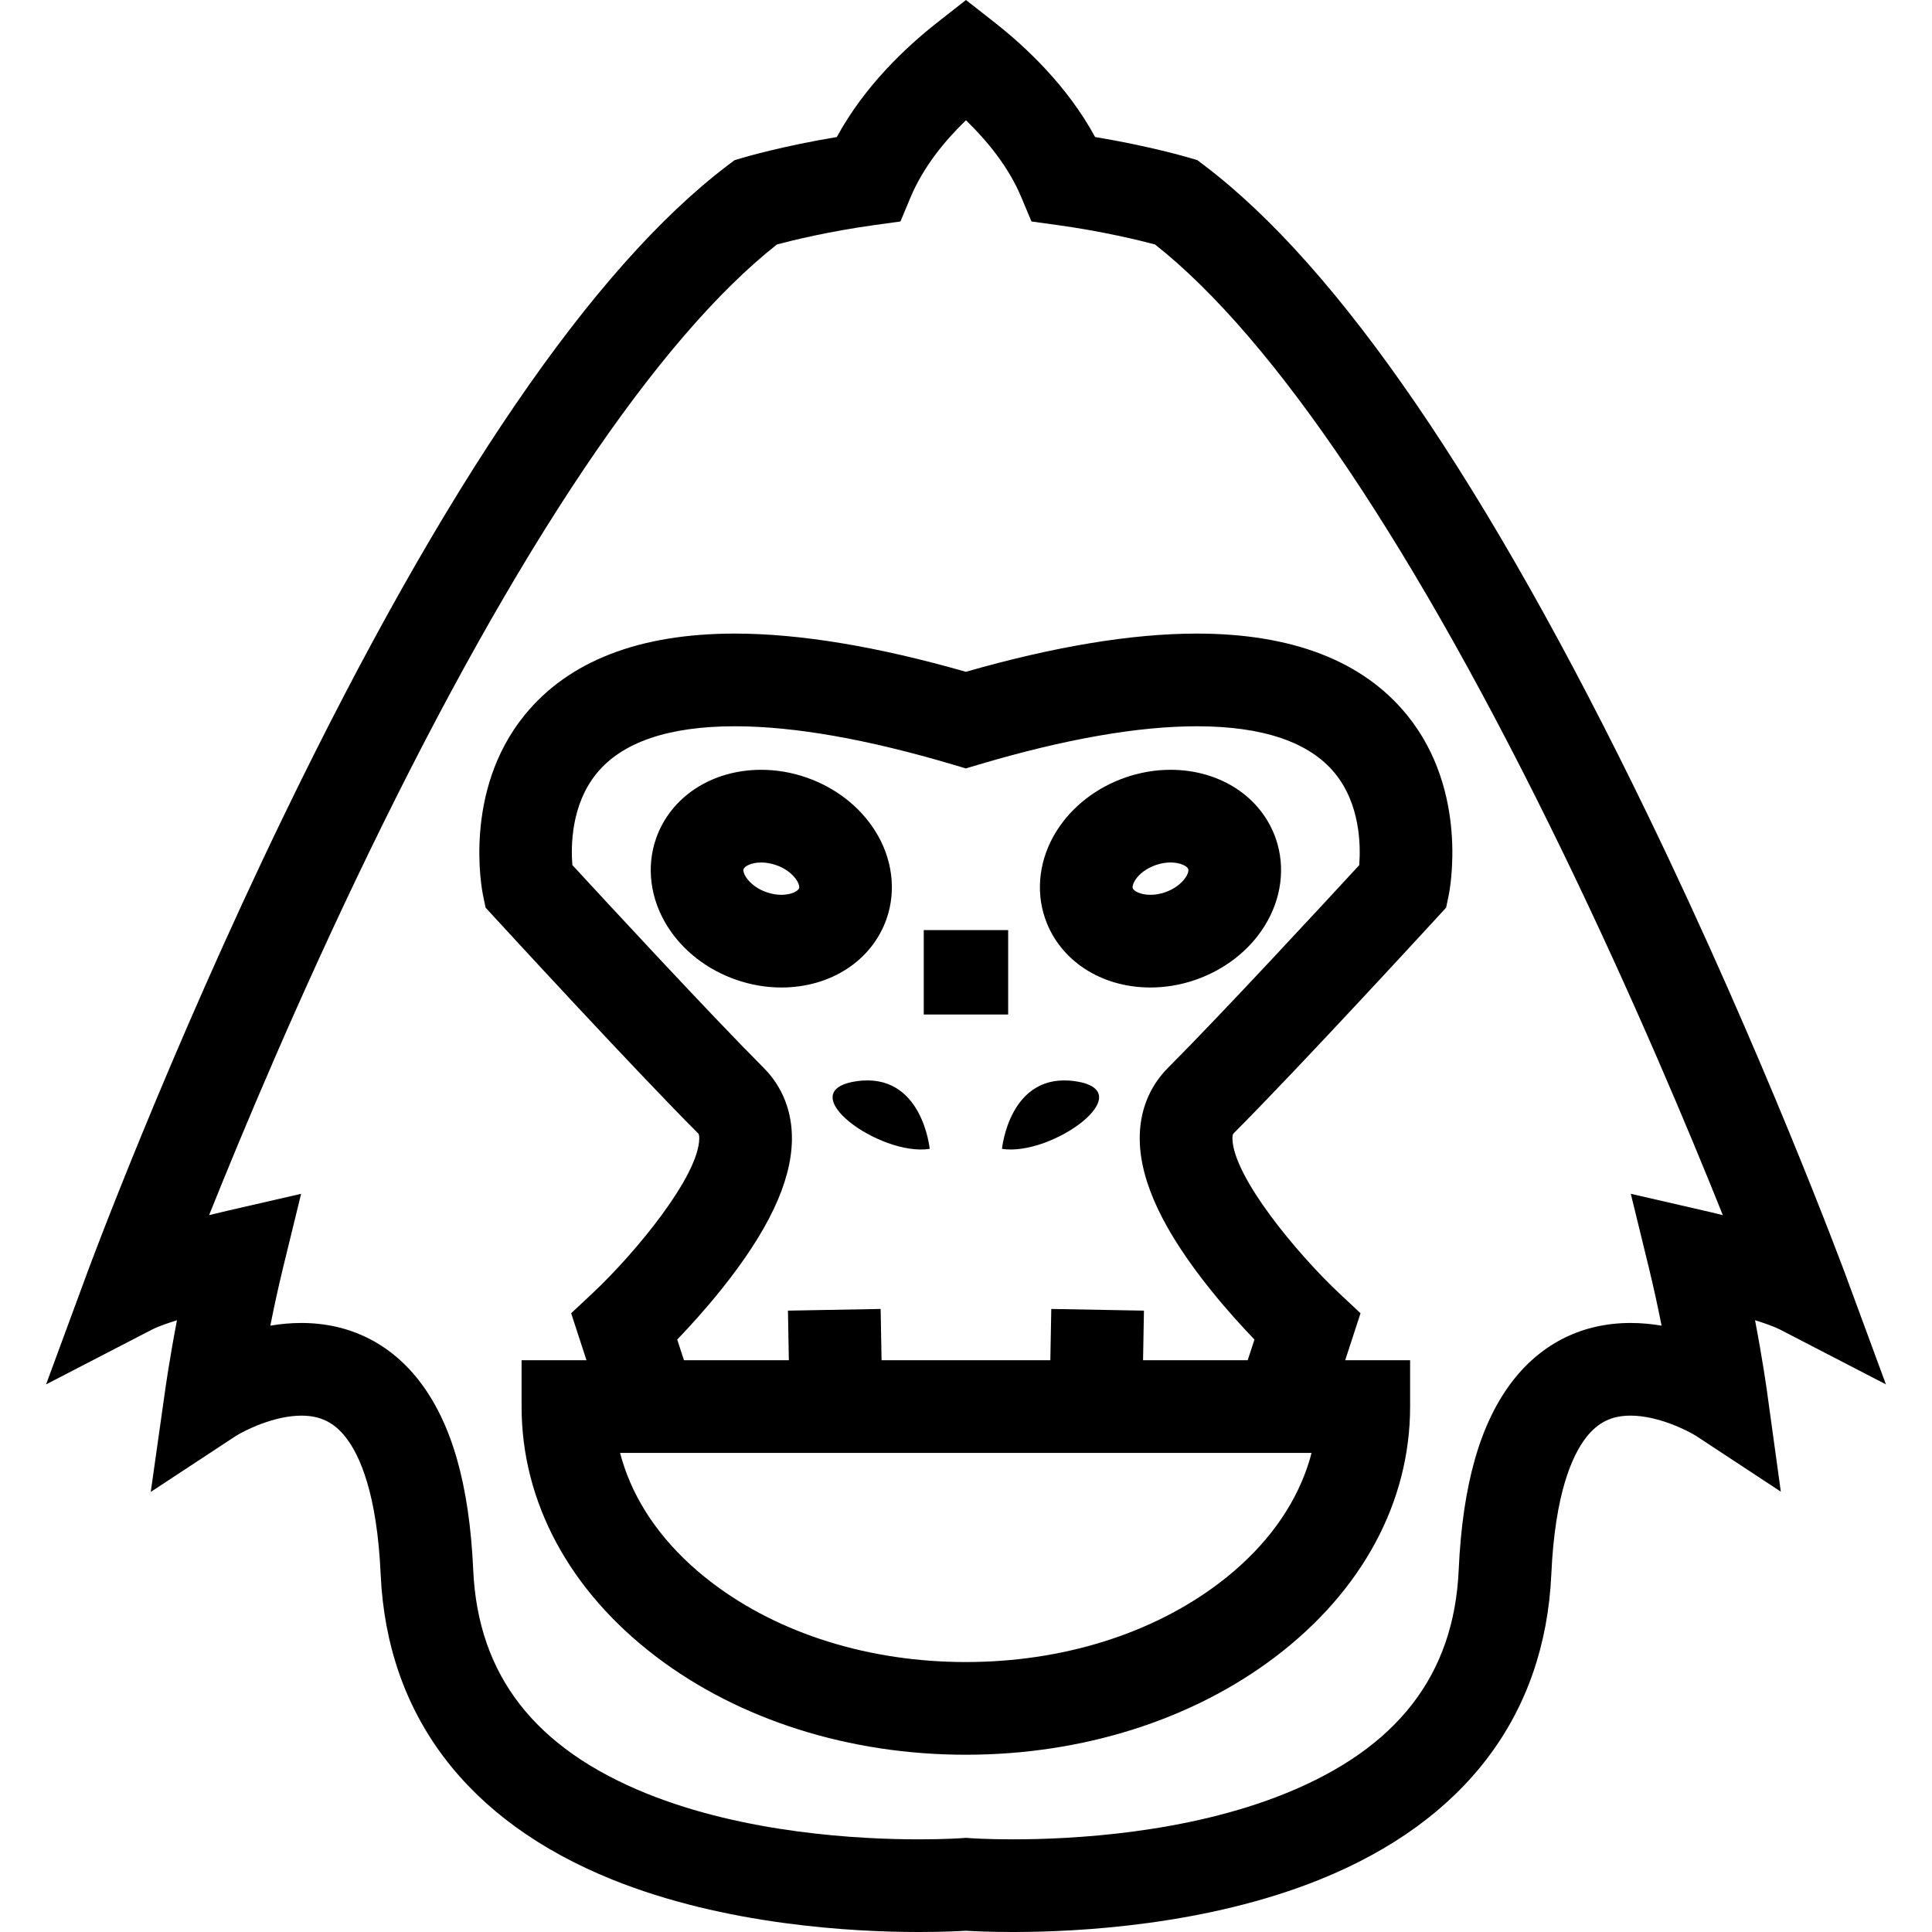
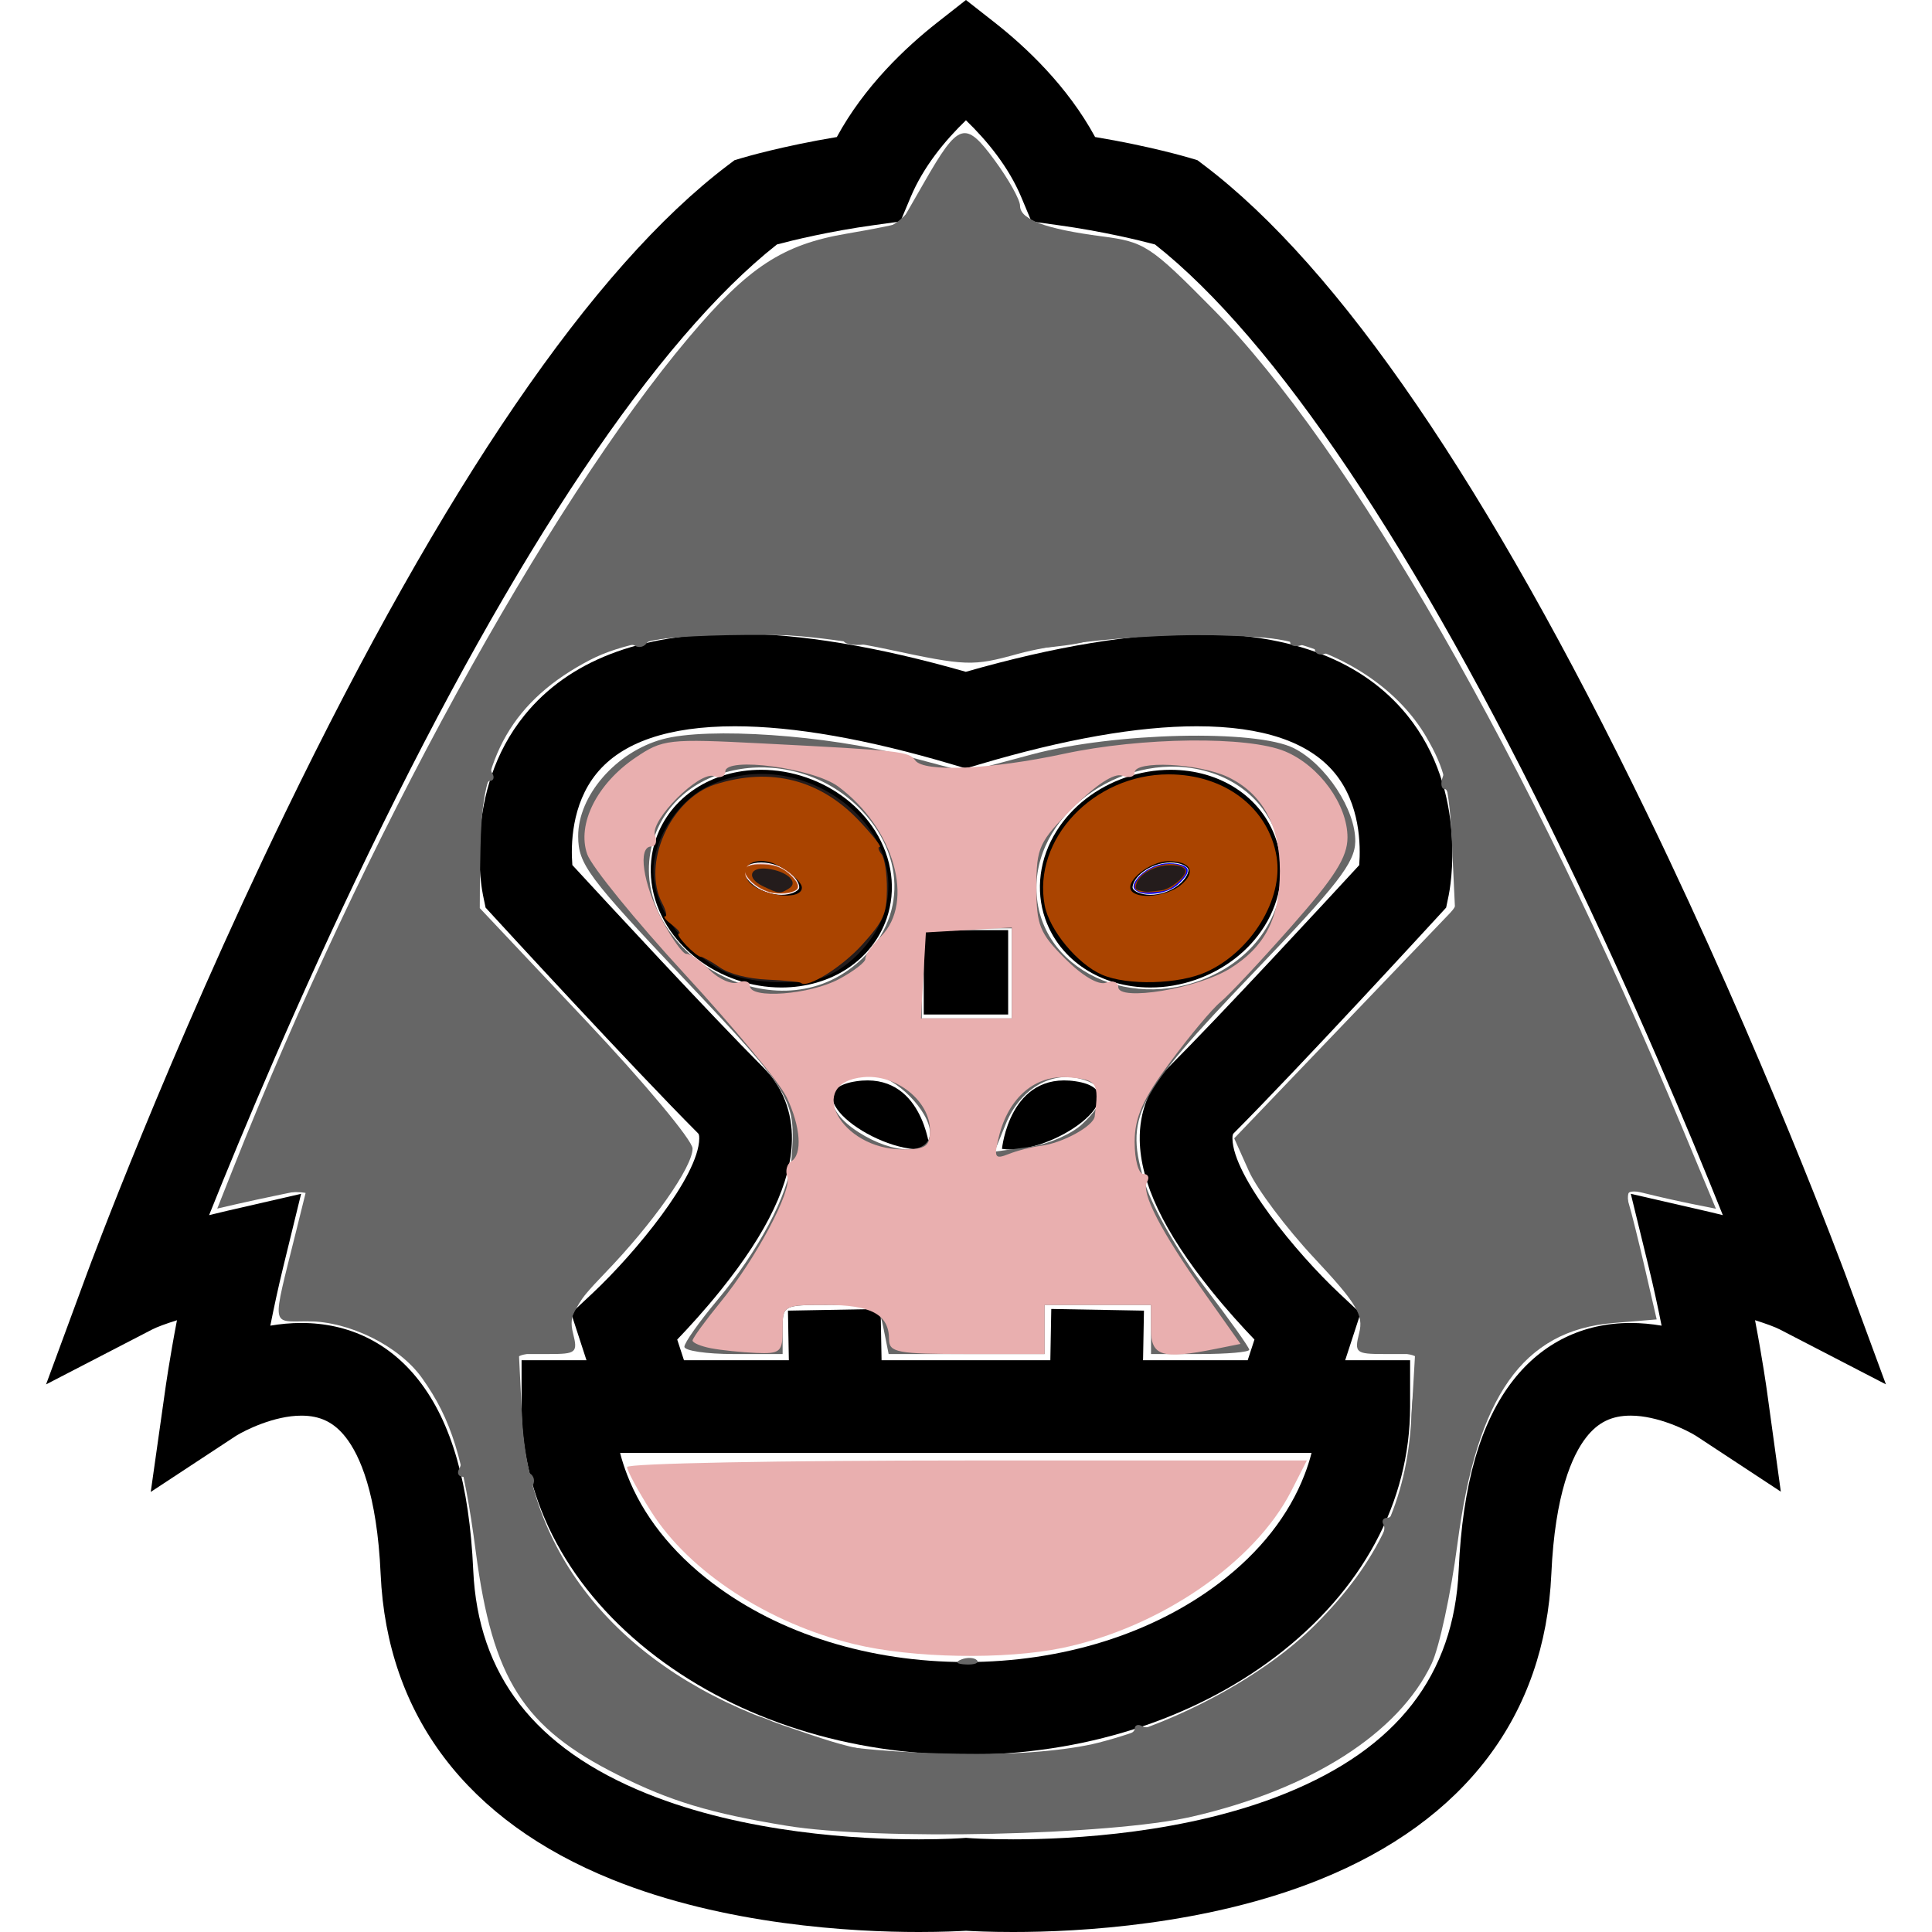
<svg xmlns="http://www.w3.org/2000/svg" version="1.1" id="Capa_1" x="0px" y="0px" width="642.679px" height="642.68px" viewBox="0 0 642.679 642.68" style="enable-background:new 0 0 642.679 642.68;" xml:space="preserve">
-   <g>
-     <g>
-       <path d="M398.105,210.763c-21.534,0-47.358,4.277-76.818,12.713c-29.459-8.436-55.29-12.713-76.818-12.713    c-31.782,0-55.315,9.114-69.939,27.088c-20.725,25.476-14.157,58.515-13.864,59.909l0.865,4.159l2.87,3.131    c1.868,2.036,46.032,50.129,67.772,71.912c0.206,0.205,0.455,0.461,0.436,1.787c-0.205,12.545-21.279,38.088-35.455,51.398    l-7.159,6.705l5.099,15.633h-21.59V467.9c0,31.758,15.938,61.33,44.868,83.275c27.667,20.98,64.211,32.541,102.916,32.541    c38.699,0,75.25-11.555,102.917-32.541c28.937-21.945,44.868-51.523,44.868-83.275v-15.414h-21.597l5.099-15.627l-7.141-6.705    c-14.183-13.316-35.256-38.859-35.462-51.404c-0.019-1.326,0.23-1.582,0.437-1.787c21.739-21.783,65.898-69.876,67.772-71.912    l2.876-3.131l0.865-4.159c0.286-1.395,6.849-34.434-13.877-59.909C453.408,219.877,429.881,210.763,398.105,210.763z     M433.947,490.582c-5.137,13.348-14.773,25.705-28.383,36.027c-22.338,16.939-52.271,26.271-84.283,26.271    c-32.012,0-61.945-9.332-84.283-26.271c-13.609-10.322-23.247-22.68-28.383-36.027c-0.921-2.391-1.712-4.812-2.341-7.266h230.006    C435.665,485.77,434.868,488.191,433.947,490.582z M452.15,287.787c-10.845,11.772-45.658,49.438-63.576,67.387    c-6.338,6.35-9.6,14.68-9.438,24.094c0.236,14.076,8,30.418,23.726,49.973c5.242,6.518,10.453,12.221,14.431,16.361l-2.247,6.879    h-34.808l0.299-16.498l-30.829-0.561l-0.312,17.059h-56.143l-0.311-17.059l-30.83,0.561l0.299,16.498h-34.888l-2.248-6.879    c3.978-4.146,9.189-9.844,14.431-16.361c15.726-19.555,23.489-35.904,23.726-49.973c0.156-9.414-3.106-17.75-9.444-24.094    c-17.923-17.961-52.774-55.67-63.595-67.412c-0.517-6.475-0.374-20.097,8.05-30.456c8.479-10.422,23.962-15.713,46.02-15.713    c19.623,0,43.997,4.277,72.435,12.719l4.383,1.301l4.39-1.301c28.438-8.442,52.812-12.719,72.436-12.719    c21.927,0,37.359,5.229,45.87,15.539C452.487,267.448,452.655,281.213,452.15,287.787z" />
-       <path d="M357.807,359.693c-22.026-3.318-24.498,22.48-24.498,22.48C349.938,384.752,379.833,363.006,357.807,359.693z" />
-       <path d="M284.768,359.693c-22.026,3.318,7.869,25.064,24.498,22.48C309.266,382.174,306.794,356.375,284.768,359.693z" />
-       <path d="M294.94,305.574c3.281-9.463,1.893-20.097-3.81-29.161c-5.105-8.118-13.236-14.437-22.892-17.78    c-4.906-1.7-9.955-2.559-15.016-2.559c-16.442,0-30.182,8.996-35.007,22.917c-3.281,9.469-1.893,20.096,3.81,29.161    c5.105,8.119,13.236,14.437,22.892,17.781c4.906,1.699,9.955,2.559,15.017,2.559C276.375,328.49,290.115,319.5,294.94,305.574z     M265.811,295.482c-0.318,0.915-2.534,2.179-5.871,2.179c-1.619,0-3.274-0.286-4.924-0.859c-5.74-1.992-8.143-6.338-7.664-7.713    c0.317-0.916,2.534-2.179,5.871-2.179c1.619,0,3.275,0.292,4.924,0.859C263.887,289.754,266.284,294.1,265.811,295.482z" />
-       <path d="M389.389,256.074c-5.062,0-10.116,0.859-15.016,2.559c-9.656,3.349-17.787,9.662-22.892,17.78    c-5.703,9.064-7.092,19.698-3.811,29.161c4.825,13.92,18.565,22.917,35.007,22.917h0.006c5.062,0,10.117-0.859,15.017-2.559    c9.656-3.35,17.787-9.662,22.892-17.781c5.703-9.064,7.091-19.698,3.811-29.161C419.572,265.063,405.832,256.074,389.389,256.074z     M387.596,296.802c-1.649,0.573-3.306,0.859-4.918,0.859l0,0c-3.337,0-5.553-1.264-5.871-2.179    c-0.192-0.554,0.112-1.6,0.778-2.658c1.363-2.173,3.879-4.016,6.886-5.062c1.649-0.573,3.306-0.859,4.925-0.859    c3.337,0,5.553,1.264,5.87,2.179C395.74,290.464,393.343,294.81,387.596,296.802z" />
-       <path d="M547.888,270.592C495.033,161.519,445.458,88.977,400.546,54.973l-2.229-1.687l-2.683-0.797    c-0.604-0.181-13.229-3.904-31.347-6.911c-9.151-16.859-22.866-29.821-33.444-38.12L321.325,0l-9.513,7.465    c-10.577,8.299-24.292,21.26-33.444,38.12c-18.117,3.007-30.742,6.73-31.346,6.91l-2.683,0.797l-2.229,1.681    c-44.912,34.004-94.487,106.546-147.342,215.619C55.863,350.859,29.342,422.504,29.08,423.221l-13.752,37.297l35.306-18.271    c1.65-0.854,4.625-1.93,8.23-3.07c-2.528,13.262-3.854,22.756-3.935,23.365l-4.782,33.75l28.364-18.658    c3.038-1.893,12.725-6.719,21.734-6.719c6.312,0,10.87,2.229,14.78,7.229c4.625,5.92,10.391,18.621,11.598,45.49    c2.104,46.961,28.719,82.086,76.961,101.572c37.634,15.203,80.112,17.475,102.082,17.475c7.801,0,13.367-0.279,15.67-0.416    c2.303,0.143,7.875,0.416,15.67,0.416c21.97,0,64.441-2.271,102.075-17.469c48.243-19.486,74.857-54.611,76.968-101.578    c1.208-26.869,6.973-39.57,11.599-45.49c3.909-5,8.467-7.234,14.779-7.234c9.009,0,18.696,4.818,21.734,6.717l28.232,18.572    l-4.644-33.668c-0.088-0.611-1.407-10.111-3.935-23.365c3.604,1.139,6.574,2.217,8.229,3.068l35.306,18.273L613.6,423.207    C613.307,422.504,586.787,350.859,547.888,270.592z M566.845,402.719l-24.36-5.598l5.933,24.281    c1.662,6.811,3.106,13.51,4.309,19.58c-3.294-0.561-6.755-0.896-10.316-0.896c-15.813,0-29.329,6.598-39.078,19.088    c-10.901,13.957-16.822,34.596-18.098,63.084c-1.569,34.988-20.445,59.318-57.712,74.371    c-32.797,13.248-70.799,15.229-90.527,15.229c-8.915,0-14.456-0.404-14.5-0.412l-1.17-0.086l-1.158,0.086    c-0.056,0.008-5.591,0.412-14.512,0.412c-19.729,0-57.73-1.98-90.527-15.229c-37.261-15.053-56.137-39.377-57.712-74.365    c-1.276-28.494-7.197-49.133-18.098-63.09c-9.75-12.49-23.266-19.088-39.079-19.088c-3.561,0-7.022,0.336-10.316,0.896    c1.202-6.064,2.646-12.764,4.308-19.58l5.933-24.281l-24.361,5.598c-1.133,0.262-3.368,0.785-6.25,1.5    c11.212-27.979,29.914-72.641,53.073-120.416c49.021-101.111,95.919-171.013,135.819-202.483    c5.149-1.37,17.326-4.364,32.374-6.443l8.709-1.202l3.399-8.105c4.208-10.042,11.331-18.733,18.397-25.562    c7.065,6.835,14.188,15.526,18.396,25.562l3.399,8.105l8.71,1.202c15.054,2.08,27.237,5.08,32.379,6.443    c39.895,31.464,86.798,101.366,135.819,202.483c23.165,47.781,41.861,92.438,53.073,120.416    C570.213,403.496,567.978,402.975,566.845,402.719z" />
-       <rect x="307.286" y="309.396" width="28.078" height="28.079" />
+   <defs id="defs53" />
+   <g id="g18">
+     <g id="g16">
+       <path d="M398.105,210.763c-21.534,0-47.358,4.277-76.818,12.713c-29.459-8.436-55.29-12.713-76.818-12.713    c-31.782,0-55.315,9.114-69.939,27.088c-20.725,25.476-14.157,58.515-13.864,59.909l0.865,4.159l2.87,3.131    c1.868,2.036,46.032,50.129,67.772,71.912c0.206,0.205,0.455,0.461,0.436,1.787c-0.205,12.545-21.279,38.088-35.455,51.398    l-7.159,6.705l5.099,15.633h-21.59V467.9c0,31.758,15.938,61.33,44.868,83.275c27.667,20.98,64.211,32.541,102.916,32.541    c38.699,0,75.25-11.555,102.917-32.541c28.937-21.945,44.868-51.523,44.868-83.275v-15.414h-21.597l5.099-15.627l-7.141-6.705    c-14.183-13.316-35.256-38.859-35.462-51.404c-0.019-1.326,0.23-1.582,0.437-1.787c21.739-21.783,65.898-69.876,67.772-71.912    l2.876-3.131l0.865-4.159c0.286-1.395,6.849-34.434-13.877-59.909C453.408,219.877,429.881,210.763,398.105,210.763z     M433.947,490.582c-5.137,13.348-14.773,25.705-28.383,36.027c-22.338,16.939-52.271,26.271-84.283,26.271    c-32.012,0-61.945-9.332-84.283-26.271c-13.609-10.322-23.247-22.68-28.383-36.027c-0.921-2.391-1.712-4.812-2.341-7.266h230.006    C435.665,485.77,434.868,488.191,433.947,490.582z M452.15,287.787c-10.845,11.772-45.658,49.438-63.576,67.387    c-6.338,6.35-9.6,14.68-9.438,24.094c0.236,14.076,8,30.418,23.726,49.973c5.242,6.518,10.453,12.221,14.431,16.361l-2.247,6.879    h-34.808l0.299-16.498l-30.829-0.561l-0.312,17.059h-56.143l-0.311-17.059l-30.83,0.561l0.299,16.498h-34.888l-2.248-6.879    c3.978-4.146,9.189-9.844,14.431-16.361c15.726-19.555,23.489-35.904,23.726-49.973c0.156-9.414-3.106-17.75-9.444-24.094    c-17.923-17.961-52.774-55.67-63.595-67.412c-0.517-6.475-0.374-20.097,8.05-30.456c8.479-10.422,23.962-15.713,46.02-15.713    c19.623,0,43.997,4.277,72.435,12.719l4.383,1.301l4.39-1.301c28.438-8.442,52.812-12.719,72.436-12.719    c21.927,0,37.359,5.229,45.87,15.539C452.487,267.448,452.655,281.213,452.15,287.787z" id="path2" />
+       <path d="M357.807,359.693c-22.026-3.318-24.498,22.48-24.498,22.48C349.938,384.752,379.833,363.006,357.807,359.693z" id="path4" />
+       <path d="M284.768,359.693c-22.026,3.318,7.869,25.064,24.498,22.48C309.266,382.174,306.794,356.375,284.768,359.693z" id="path6" />
+       <path d="M294.94,305.574c3.281-9.463,1.893-20.097-3.81-29.161c-5.105-8.118-13.236-14.437-22.892-17.78    c-4.906-1.7-9.955-2.559-15.016-2.559c-16.442,0-30.182,8.996-35.007,22.917c-3.281,9.469-1.893,20.096,3.81,29.161    c5.105,8.119,13.236,14.437,22.892,17.781c4.906,1.699,9.955,2.559,15.017,2.559C276.375,328.49,290.115,319.5,294.94,305.574z     M265.811,295.482c-0.318,0.915-2.534,2.179-5.871,2.179c-1.619,0-3.274-0.286-4.924-0.859c-5.74-1.992-8.143-6.338-7.664-7.713    c0.317-0.916,2.534-2.179,5.871-2.179c1.619,0,3.275,0.292,4.924,0.859C263.887,289.754,266.284,294.1,265.811,295.482z" id="path8" />
+       <path d="M389.389,256.074c-5.062,0-10.116,0.859-15.016,2.559c-9.656,3.349-17.787,9.662-22.892,17.78    c-5.703,9.064-7.092,19.698-3.811,29.161c4.825,13.92,18.565,22.917,35.007,22.917h0.006c5.062,0,10.117-0.859,15.017-2.559    c9.656-3.35,17.787-9.662,22.892-17.781c5.703-9.064,7.091-19.698,3.811-29.161C419.572,265.063,405.832,256.074,389.389,256.074z     M387.596,296.802c-1.649,0.573-3.306,0.859-4.918,0.859l0,0c-3.337,0-5.553-1.264-5.871-2.179    c-0.192-0.554,0.112-1.6,0.778-2.658c1.363-2.173,3.879-4.016,6.886-5.062c1.649-0.573,3.306-0.859,4.925-0.859    c3.337,0,5.553,1.264,5.87,2.179C395.74,290.464,393.343,294.81,387.596,296.802z" id="path10" />
+       <path d="M547.888,270.592C495.033,161.519,445.458,88.977,400.546,54.973l-2.229-1.687l-2.683-0.797    c-0.604-0.181-13.229-3.904-31.347-6.911c-9.151-16.859-22.866-29.821-33.444-38.12L321.325,0l-9.513,7.465    c-10.577,8.299-24.292,21.26-33.444,38.12c-18.117,3.007-30.742,6.73-31.346,6.91l-2.683,0.797l-2.229,1.681    c-44.912,34.004-94.487,106.546-147.342,215.619C55.863,350.859,29.342,422.504,29.08,423.221l-13.752,37.297l35.306-18.271    c1.65-0.854,4.625-1.93,8.23-3.07c-2.528,13.262-3.854,22.756-3.935,23.365l-4.782,33.75l28.364-18.658    c3.038-1.893,12.725-6.719,21.734-6.719c6.312,0,10.87,2.229,14.78,7.229c4.625,5.92,10.391,18.621,11.598,45.49    c2.104,46.961,28.719,82.086,76.961,101.572c37.634,15.203,80.112,17.475,102.082,17.475c7.801,0,13.367-0.279,15.67-0.416    c2.303,0.143,7.875,0.416,15.67,0.416c21.97,0,64.441-2.271,102.075-17.469c48.243-19.486,74.857-54.611,76.968-101.578    c1.208-26.869,6.973-39.57,11.599-45.49c3.909-5,8.467-7.234,14.779-7.234c9.009,0,18.696,4.818,21.734,6.717l28.232,18.572    l-4.644-33.668c-0.088-0.611-1.407-10.111-3.935-23.365c3.604,1.139,6.574,2.217,8.229,3.068l35.306,18.273L613.6,423.207    C613.307,422.504,586.787,350.859,547.888,270.592z M566.845,402.719l-24.36-5.598l5.933,24.281    c1.662,6.811,3.106,13.51,4.309,19.58c-3.294-0.561-6.755-0.896-10.316-0.896c-15.813,0-29.329,6.598-39.078,19.088    c-10.901,13.957-16.822,34.596-18.098,63.084c-1.569,34.988-20.445,59.318-57.712,74.371    c-32.797,13.248-70.799,15.229-90.527,15.229c-8.915,0-14.456-0.404-14.5-0.412l-1.17-0.086l-1.158,0.086    c-0.056,0.008-5.591,0.412-14.512,0.412c-19.729,0-57.73-1.98-90.527-15.229c-37.261-15.053-56.137-39.377-57.712-74.365    c-1.276-28.494-7.197-49.133-18.098-63.09c-9.75-12.49-23.266-19.088-39.079-19.088c-3.561,0-7.022,0.336-10.316,0.896    c1.202-6.064,2.646-12.764,4.308-19.58l5.933-24.281l-24.361,5.598c-1.133,0.262-3.368,0.785-6.25,1.5    c11.212-27.979,29.914-72.641,53.073-120.416c49.021-101.111,95.919-171.013,135.819-202.483    c5.149-1.37,17.326-4.364,32.374-6.443l8.709-1.202l3.399-8.105c4.208-10.042,11.331-18.733,18.397-25.562    c7.065,6.835,14.188,15.526,18.396,25.562l3.399,8.105l8.71,1.202c15.054,2.08,27.237,5.08,32.379,6.443    c39.895,31.464,86.798,101.366,135.819,202.483c23.165,47.781,41.861,92.438,53.073,120.416    C570.213,403.496,567.978,402.975,566.845,402.719z" id="path12" />
+       <rect x="307.286" y="309.396" width="28.078" height="28.079" id="rect14" />
    </g>
  </g>
-   <g>
+   <g id="g20">
</g>
-   <g>
+   <g id="g22">
</g>
-   <g>
+   <g id="g24">
</g>
-   <g>
+   <g id="g26">
</g>
-   <g>
+   <g id="g28">
</g>
-   <g>
+   <g id="g30">
</g>
-   <g>
+   <g id="g32">
</g>
-   <g>
+   <g id="g34">
</g>
-   <g>
+   <g id="g36">
</g>
-   <g>
+   <g id="g38">
</g>
-   <g>
+   <g id="g40">
</g>
-   <g>
+   <g id="g42">
</g>
-   <g>
+   <g id="g44">
</g>
-   <g>
+   <g id="g46">
</g>
-   <g>
+   <g id="g48">
</g>
+   <path style="fill:#666666;stroke-width:2.723" d="m 261.657,607.336 c -25.336,-4.146 -38.624,-8.148 -56.075,-16.89 -31.501,-15.78 -41.707,-31.78 -47.294,-74.139 -4.132,-31.328 -8.091,-44.122 -17.927,-57.936 -7.549,-10.601 -24.131,-18.843 -37.912,-18.843 -12.417,0 -12.047,2.673 -4.076,-29.444 l 3.591,-14.466 -8.636,1.774 c -4.75,0.976 -11.432,2.42 -14.848,3.209 l -6.212,1.435 5.253,-13.252 c 42.981,-108.433 104.53,-220.696 151.593,-276.501 19.803,-23.482 31.196,-30.957 52.717,-34.591 9.573,-1.616 17.627,-3.276 17.897,-3.688 0.27,-0.412 3.702,-6.361 7.627,-13.221 11.522,-20.138 13.689,-20.83 23.49,-7.502 4.658,6.333 8.468,13.142 8.468,15.131 0,4.611 8.344,7.739 27.232,10.209 14.236,1.861 16.065,3.058 36.921,24.167 45.702,46.255 105.341,150.327 156.27,272.697 l 11.072,26.603 -7.863,-1.573 c -4.324,-0.865 -11.205,-2.411 -15.29,-3.437 -6.41,-1.609 -7.21,-1.161 -5.845,3.272 0.87,2.825 3.315,12.655 5.434,21.845 l 3.852,16.709 -14.467,1.2 c -30.007,2.488 -45.343,24.245 -51.816,73.512 -2.171,16.527 -6.039,34.456 -8.596,39.843 -10.983,23.145 -40.195,41.78 -79.717,50.854 -27.092,6.22 -104.677,7.959 -134.843,3.023 z m 103.635,-27.603 c 26.642,-6.772 55.44,-22.418 72.231,-39.242 20.943,-20.984 30.377,-41.229 31.96,-68.588 l 1.244,-21.483 h -10.176 c -9.58,0 -10.073,-0.412 -8.413,-7.027 1.496,-5.96 -0.787,-9.755 -15.023,-24.973 -9.233,-9.87 -18.984,-22.852 -21.669,-28.85 l -4.882,-10.904 36.715,-38.331 36.715,-38.331 -1.026,-22.037 c -0.839,-18.026 -2.401,-24.383 -8.584,-34.932 -8.859,-15.118 -25.884,-26.901 -45.755,-31.668 -17.501,-4.198 -68.346,-1.849 -90.084,4.162 -14.958,4.137 -17.11,4.062 -43.064,-1.495 -38.309,-8.202 -79.469,-6.765 -99.138,3.462 -25.561,13.29 -36.606,32.392 -36.704,63.476 l -0.06,19.094 35.402,37.543 c 19.471,20.649 35.402,39.752 35.402,42.451 0,6.172 -13.267,25.015 -29.274,41.579 -10.176,10.53 -11.977,13.912 -10.513,19.743 1.656,6.598 1.15,7.037 -8.105,7.037 h -9.871 l 1.04,21.105 c 2.319,47.065 33.755,84.162 86.752,102.377 27.044,9.295 26.929,9.276 59.947,9.64 17.711,0.195 34.918,-1.264 44.933,-3.81 z" id="path3760" />
+   <path style="fill:#666666;stroke-width:2.723" d="m 256.255,605.407 c -43.831,-8.616 -74.041,-25.768 -85.725,-48.669 -2.788,-5.465 -6.547,-17.835 -8.354,-27.49 -1.807,-9.655 -3.925,-19.392 -4.707,-21.639 -0.782,-2.247 -1.152,-6.842 -0.822,-10.212 0.33,-3.37 -0.786,-6.127 -2.479,-6.127 -1.693,0 -2.307,-1.249 -1.363,-2.776 2.859,-4.627 -4.173,-21.606 -13.214,-31.903 -9.557,-10.885 -22.037,-17.062 -34.473,-17.062 -10.902,0 -12.099,-4.1 -6.972,-23.884 2.336,-9.014 4.247,-17.246 4.247,-18.294 0,-1.048 -6.165,-1.057 -13.701,-0.022 l -13.701,1.884 4.596,-11.841 C 113.096,301.031 173.356,188.2 216.9,130.267 c 29.13,-38.756 39.16,-45.838 76.531,-54.036 4.77,-1.046 9.569,-5.591 14.14,-13.39 11.06,-18.873 13.74,-19.996 21.97,-9.206 3.877,5.083 7.049,10.629 7.049,12.325 0,4.971 11.304,10.958 24.509,12.982 17.306,2.652 23.8,6.554 41.052,24.668 33.76,35.445 67.883,88.27 107.432,166.31 18.446,36.398 58.481,125.068 58.481,129.522 0,0.663 -5.513,-0.056 -12.25,-1.598 -6.738,-1.542 -13.025,-2.029 -13.972,-1.082 -0.947,0.947 0.308,9.798 2.787,19.67 2.48,9.872 3.793,19.107 2.918,20.522 -0.875,1.415 -5.947,2.573 -11.271,2.573 -19.512,0 -42.969,21.269 -45.633,41.377 -0.458,3.454 -1.565,8.118 -2.462,10.364 -0.896,2.247 -3.588,15.727 -5.982,29.955 -4.908,29.177 -12.283,44.302 -27.118,55.618 -12.322,9.398 -39.479,21.717 -57.218,25.955 -17.447,4.168 -123.718,6.126 -141.607,2.609 z m 109.61,-24.771 c 6.366,-1.578 11.574,-4.022 11.574,-5.431 0,-1.408 1.207,-1.814 2.683,-0.902 4.45,2.75 38.068,-15.48 52.685,-28.569 14.431,-12.923 29.871,-34.596 27.444,-38.523 -0.79,-1.279 -0.186,-2.325 1.342,-2.325 3.666,0 8.609,-18.761 7.991,-30.33 -0.269,-5.036 0.445,-12.441 1.586,-16.455 1.928,-6.779 1.429,-7.36 -7.022,-8.17 -7.437,-0.713 -9.245,-2.136 -9.905,-7.796 -0.444,-3.808 -7.903,-15.131 -16.575,-25.16 -8.672,-10.03 -18.08,-22.529 -20.906,-27.776 l -5.138,-9.54 14.883,-15.679 c 8.186,-8.624 25.155,-26.273 37.71,-39.22 12.555,-12.948 22.034,-24.823 21.066,-26.389 -0.968,-1.566 -1.865,-10.274 -1.993,-19.35 -0.128,-9.076 -1.288,-16.502 -2.577,-16.502 -1.29,0 -1.628,-1.869 -0.752,-4.152 3.655,-9.524 -29.732,-44.533 -39.058,-40.954 -1.955,0.75 -3.555,0.046 -3.555,-1.565 0,-1.611 -1.838,-2.224 -4.085,-1.362 -2.247,0.862 -4.085,0.459 -4.085,-0.896 0,-2.65 -62.175,-3.417 -66.379,-0.819 -6.059,3.744 -67.058,6.117 -67.058,2.608 0,-1.382 -3.093,-1.921 -6.873,-1.199 -3.78,0.723 -7.486,0.322 -8.235,-0.89 -1.902,-3.078 -63.479,-2.617 -65.399,0.489 -0.861,1.394 -2.653,1.862 -3.981,1.041 -4.046,-2.5 -22.536,6.606 -32.162,15.839 -10.432,10.006 -17.761,22.635 -15.377,26.493 0.898,1.454 0.484,2.643 -0.921,2.643 -1.405,0 -2.737,10.047 -2.96,22.326 l -0.406,22.326 18.667,19.203 c 32.038,32.957 49.565,53.968 49.565,59.414 0,6.102 -6.545,15.776 -24.741,36.57 -7.188,8.214 -13.446,18.195 -13.907,22.18 -0.695,6.004 -2.384,7.393 -9.864,8.111 -8.381,0.805 -8.904,1.421 -7.321,8.629 0.938,4.269 1.774,12.781 1.859,18.915 0.085,6.134 1.255,11.833 2.6,12.665 1.345,0.831 1.762,2.619 0.925,3.973 -3.046,4.929 13.325,33.445 27.055,47.125 13.794,13.744 35.719,27.616 46.542,29.45 2.996,0.508 6.059,1.718 6.808,2.689 0.749,0.971 7.489,3.609 14.978,5.861 16.162,4.86 75.717,5.757 93.27,1.404 z" id="path3762" />
+   <path style="fill:#666666;stroke-width:2.723" d="m 227.661,447.994 c 0,-1.335 4.987,-8.381 11.082,-15.659 13.452,-16.061 23.582,-35.099 24.478,-46.001 1.696,-20.645 0.848,-22.092 -35.492,-60.551 -32.13,-34.003 -35.341,-38.312 -35.402,-47.512 -0.09,-13.556 12.572,-28.149 28.095,-32.38 15.022,-4.094 54.753,-1.374 80.648,5.52 l 20.305,5.406 21.905,-5.869 c 27.284,-7.31 74.572,-8.42 87.16,-2.047 10.635,5.385 20.559,20.489 20.392,31.039 -0.111,7.024 -5.849,14.413 -34.054,43.85 -39.494,41.218 -42.866,47.839 -35.768,70.231 2.502,7.892 11.167,22.922 19.526,33.867 8.266,10.823 15.028,20.32 15.028,21.105 0,0.785 -7.353,1.427 -16.339,1.427 h -16.339 v -8.17 -8.17 h -17.701 -17.701 v 8.17 8.17 h -25.939 -25.939 l -1.634,-8.17 c -1.593,-7.965 -2.035,-8.17 -17.633,-8.17 -15.961,0 -15.999,0.019 -15.999,8.17 v 8.17 h -16.339 c -8.987,0 -16.339,-1.092 -16.339,-2.427 z m 81.697,-71.224 c 0,-7.089 -11.711,-18.939 -18.716,-18.939 -15.969,0 -18.707,10.043 -5.112,18.749 11.876,7.606 23.828,7.701 23.828,0.19 z m 50.647,-2.851 c 8.521,-8.005 8.278,-12.825 -0.76,-15.093 -9.927,-2.491 -20.026,3.669 -24.664,15.044 l -3.764,9.231 11.324,-1.519 c 6.299,-0.845 14.226,-4.245 17.864,-7.663 z m -23.415,-50.128 v -14.978 h -14.978 -14.978 v 14.978 14.978 h 14.978 14.978 z m -54.464,-1.043 c 18.621,-13.251 20.61,-36.086 4.621,-53.04 -22.062,-23.392 -61.959,-17.273 -69.679,10.687 -9.216,33.376 36.161,62.917 65.058,42.354 z m 122.807,0.907 c 30.322,-15.68 28.495,-57.473 -2.924,-66.886 -26.637,-7.981 -57.212,12.586 -57.239,38.503 -0.029,27.345 32.497,42.69 60.163,28.383 z" id="path3764" />
+   <path style="fill:#666666;stroke-width:2.723" d="m 319.74,552.043 c 1.966,-0.787 4.315,-0.69 5.22,0.215 0.905,0.905 -0.704,1.549 -3.574,1.43 -3.172,-0.131 -3.818,-0.776 -1.645,-1.645 z" id="path3766" />
+   <path style="fill:#e9afaf;stroke-width:2.723" d="m 284.195,546.937 c -28.637,-6.941 -54.867,-24.048 -67.558,-44.059 -4.421,-6.972 -8.039,-13.661 -8.039,-14.866 0,-1.205 50.881,-2.19 113.069,-2.19 h 113.069 l -5.222,10.212 c -12.153,23.765 -43.695,45.391 -76.038,52.136 -19.159,3.995 -49.971,3.447 -69.281,-1.233 z" id="path3768" />
+   <path style="fill:#e9afaf;stroke-width:2.723" d="m 236.511,448.499 c -3.37,-0.649 -6.127,-1.808 -6.127,-2.575 0,-0.767 4.172,-6.503 9.27,-12.746 11.795,-14.443 23.964,-37.294 22.245,-41.773 -0.727,-1.894 -0.15,-4.168 1.283,-5.053 3.813,-2.357 3.182,-11.503 -1.47,-21.301 -2.241,-4.72 -17.505,-23.168 -33.92,-40.997 -16.415,-17.829 -31.024,-35.796 -32.464,-39.926 -3.475,-9.97 3.222,-23.389 15.993,-32.045 9.128,-6.187 10.915,-6.389 42.21,-4.783 46.306,2.377 48.796,2.654 50.947,5.665 2.859,4.002 25.161,3.01 49.371,-2.196 25.977,-5.585 61.295,-5.975 73.651,-0.813 11.381,4.755 20.742,17.674 20.742,28.624 0,6.523 -4.184,13.158 -18.626,29.535 -10.244,11.617 -20.873,22.96 -23.62,25.207 -2.747,2.247 -10.296,11.266 -16.776,20.043 -9.139,12.379 -11.782,18.334 -11.782,26.551 0,5.826 1.298,10.593 2.884,10.593 1.586,0 2.149,1.189 1.25,2.643 -2.138,3.46 4.63,16.531 19.263,37.202 l 11.82,16.698 -8.418,1.684 c -17.607,3.521 -21.353,2.383 -21.353,-6.486 v -8.17 h -17.701 -17.701 v 8.17 8.17 h -25.871 c -23.097,0 -25.871,-0.526 -25.871,-4.902 0,-8.234 -5.873,-11.438 -20.969,-11.438 -14.221,0 -14.433,0.12 -14.433,8.17 0,7.478 -0.75,8.138 -8.85,7.799 -4.868,-0.204 -11.608,-0.902 -14.978,-1.551 z m 109.635,-67.323 c 7.237,-0.88 17.588,-6.525 18.016,-9.824 1.456,-11.241 0.838,-12.174 -8.595,-12.968 -11.111,-0.936 -20.027,6.59 -23.268,19.639 -1.75,7.046 -1.391,7.706 3.202,5.878 2.845,-1.132 7.636,-2.358 10.645,-2.725 z m -36.789,-5.169 c 0,-9.771 -11.235,-18.736 -22.169,-17.69 -19.512,1.867 -7.519,24.023 13.005,24.023 7.776,0 9.164,-0.959 9.164,-6.333 z m 27.232,-52.358 v -15.12 l -14.297,0.823 -14.297,0.823 -0.823,14.297 -0.823,14.297 h 15.12 15.12 z m -57.525,2.065 c 5.01,-2.687 8.974,-5.75 8.808,-6.808 -0.166,-1.058 2.15,-4.374 5.145,-7.369 11.44,-11.44 4.426,-36.111 -14.184,-49.896 -8.304,-6.151 -37.557,-10.039 -37.557,-4.991 0,1.636 -1.675,2.332 -3.723,1.546 -4.846,-1.86 -21.522,14.816 -19.662,19.662 0.786,2.048 0.242,3.723 -1.209,3.723 -4.628,0 -2.839,12.378 3.529,24.42 3.391,6.413 7.068,11.508 8.17,11.321 1.102,-0.187 4.549,2.206 7.66,5.318 3.111,3.111 7.4,4.988 9.531,4.17 2.131,-0.818 3.874,-0.3 3.874,1.151 0,4.444 19.966,2.929 29.618,-2.247 z m 129.944,-3.441 c 11.811,-7.3 16.727,-16.848 16.742,-32.522 0.015,-15.161 -5.906,-25.872 -17.288,-31.273 -9.663,-4.585 -31.025,-5.612 -31.025,-1.491 0,1.451 -1.86,1.924 -4.133,1.052 -2.613,-1.003 -8.622,2.903 -16.339,10.62 -11.348,11.348 -12.206,13.207 -12.206,26.453 0,12.655 1.066,15.313 9.545,23.792 5.766,5.766 11.157,8.927 13.616,7.983 2.239,-0.859 4.071,-0.205 4.071,1.455 0,4.847 26.343,0.529 37.017,-6.068 z" id="path3770" />
+   <path style="fill:#e9afaf;stroke-width:2.723" d="" id="path3772" />
+   <path style="fill:#e9afaf;stroke-width:0.34" d="m 255.719,296.864 c -3.419,-1.084 -6.499,-3.377 -7.7,-5.731 -0.37,-0.726 -0.583,-1.602 -0.473,-1.948 0.623,-1.963 6.968,-2.607 10.897,-1.105 2.736,1.046 5.093,2.821 6.327,4.767 1.32,2.08 1.19,2.776 -0.698,3.728 -1.216,0.613 -2.064,0.761 -4.255,0.743 -1.505,-0.013 -3.349,-0.217 -4.098,-0.455 z" id="path3774" />
+   <path style="fill:#0000ff;stroke-width:0.34" d="m 378.52,296.624 c -1.748,-0.865 -1.909,-1.911 -0.594,-3.849 1.657,-2.441 4.902,-4.519 8.291,-5.307 3.374,-0.785 8.213,0.07 8.782,1.552 0.104,0.271 0.1,0.851 -0.01,1.287 -0.268,1.068 -2.751,3.844 -4.329,4.84 -3.499,2.209 -9.248,2.909 -12.14,1.477 z" id="path3776" />
+   <path style="fill:#aa4400;stroke-width:0.34" d="m 257.147,296.987 c -2.585,-0.402 -5.639,-2.058 -7.537,-4.087 -3.539,-3.784 -1.955,-5.633 4.577,-5.341 3.996,0.178 6.458,1.221 9.09,3.851 1.758,1.756 2.403,3.062 2.015,4.074 -0.496,1.293 -4.612,2.053 -8.145,1.504 z" id="path3778" />
+   <path style="fill:#aa4400;stroke-width:0.481" d="m 378.832,296.524 c -1.595,-0.683 -1.779,-1.699 -0.64,-3.542 2.693,-4.357 10.143,-6.841 14.747,-4.918 1.231,0.515 1.669,0.993 1.669,1.825 0,1.317 -3.239,4.642 -5.777,5.931 -1.936,0.983 -8.301,1.431 -10,0.703 z" id="path3780" />
+   <path style="fill:#aa4400;stroke-width:1.926" d="m 366.562,324.232 c -8.176,-3.563 -17.508,-14.86 -19.046,-23.059 -4.129,-22.008 16.278,-43.58 41.226,-43.58 18.695,0 33.275,11.149 35.923,27.47 2.27,13.99 -8.406,31.454 -23.39,38.261 -9.081,4.125 -26.296,4.576 -34.713,0.908 z m 26.125,-29.74 c 5.393,-4.367 3.546,-8.014 -4.058,-8.014 -5.975,0 -14.311,6.541 -12.359,9.698 1.911,3.092 11.768,2.081 16.417,-1.684 z" id="path3782" />
+   <path style="fill:#241c1c;stroke-width:1.926" d="m 242.396,323.846 c -13.643,-5.909 -25.033,-21.425 -25.033,-34.1 0,-10.388 7.615,-22.621 17.253,-27.718 29.382,-15.537 68.114,11.017 59.733,40.953 -2.501,8.934 -11.338,18.692 -19.825,21.891 -7.74,2.918 -24.239,2.391 -32.129,-1.026 z m 24.027,-27.669 c 1.951,-3.158 -6.384,-9.698 -12.359,-9.698 -7.604,0 -9.451,3.647 -4.058,8.014 4.649,3.765 14.506,4.776 16.417,1.684 z" id="path3784" />
+   <path style="fill:#241c1c;stroke-width:0.481" d="m 379.765,296.405 c -2.024,-0.478 -2.2,-0.675 -1.849,-2.071 0.801,-3.189 5.379,-6.095 10.217,-6.483 3.155,-0.253 5.7,0.39 6.146,1.553 0.679,1.77 -4.635,6.323 -7.889,6.759 -4.358,0.584 -5.069,0.61 -6.625,0.243 z" id="path3786" />
+   <path style="fill:#241c1c;stroke-width:1.926" d="m 253.722,294.763 c -5.462,-2.632 -4.428,-6.469 1.556,-5.774 6.402,0.744 10.518,4.435 7.255,6.505 -3.048,1.934 -3.33,1.91 -8.811,-0.731 z" id="path3788" />
+   <path style="fill:#aa4400;stroke-width:1.926" d="m 266.405,326.94 c -0.326,-0.323 -5.359,-0.807 -11.184,-1.074 -6.439,-0.296 -12.594,-1.871 -15.702,-4.017 -2.811,-1.942 -5.627,-3.53 -6.258,-3.53 -1.732,0 -9.07,-7.693 -7.405,-7.764 0.794,-0.034 -0.238,-1.333 -2.294,-2.888 -2.056,-1.555 -3.108,-2.827 -2.339,-2.827 0.769,0 0.368,-1.925 -0.891,-4.278 -7.012,-13.101 2.687,-34.893 17.64,-39.633 18.429,-5.842 34.964,-1.612 47.978,12.272 4.398,4.692 7.409,8.531 6.692,8.531 -0.718,0 -0.451,1.083 0.593,2.407 1.044,1.324 1.852,6.612 1.796,11.752 -0.089,8.196 -1.093,10.445 -8.165,18.293 -6.82,7.569 -18.406,14.792 -20.46,12.756 z m 0.37,-31.655 c 0,-2.158 -6.291,-7.187 -10.591,-8.467 -5.801,-1.727 -10.147,1.675 -7.52,5.888 3.229,5.18 18.111,7.299 18.111,2.579 z" id="path3792" />
</svg>
